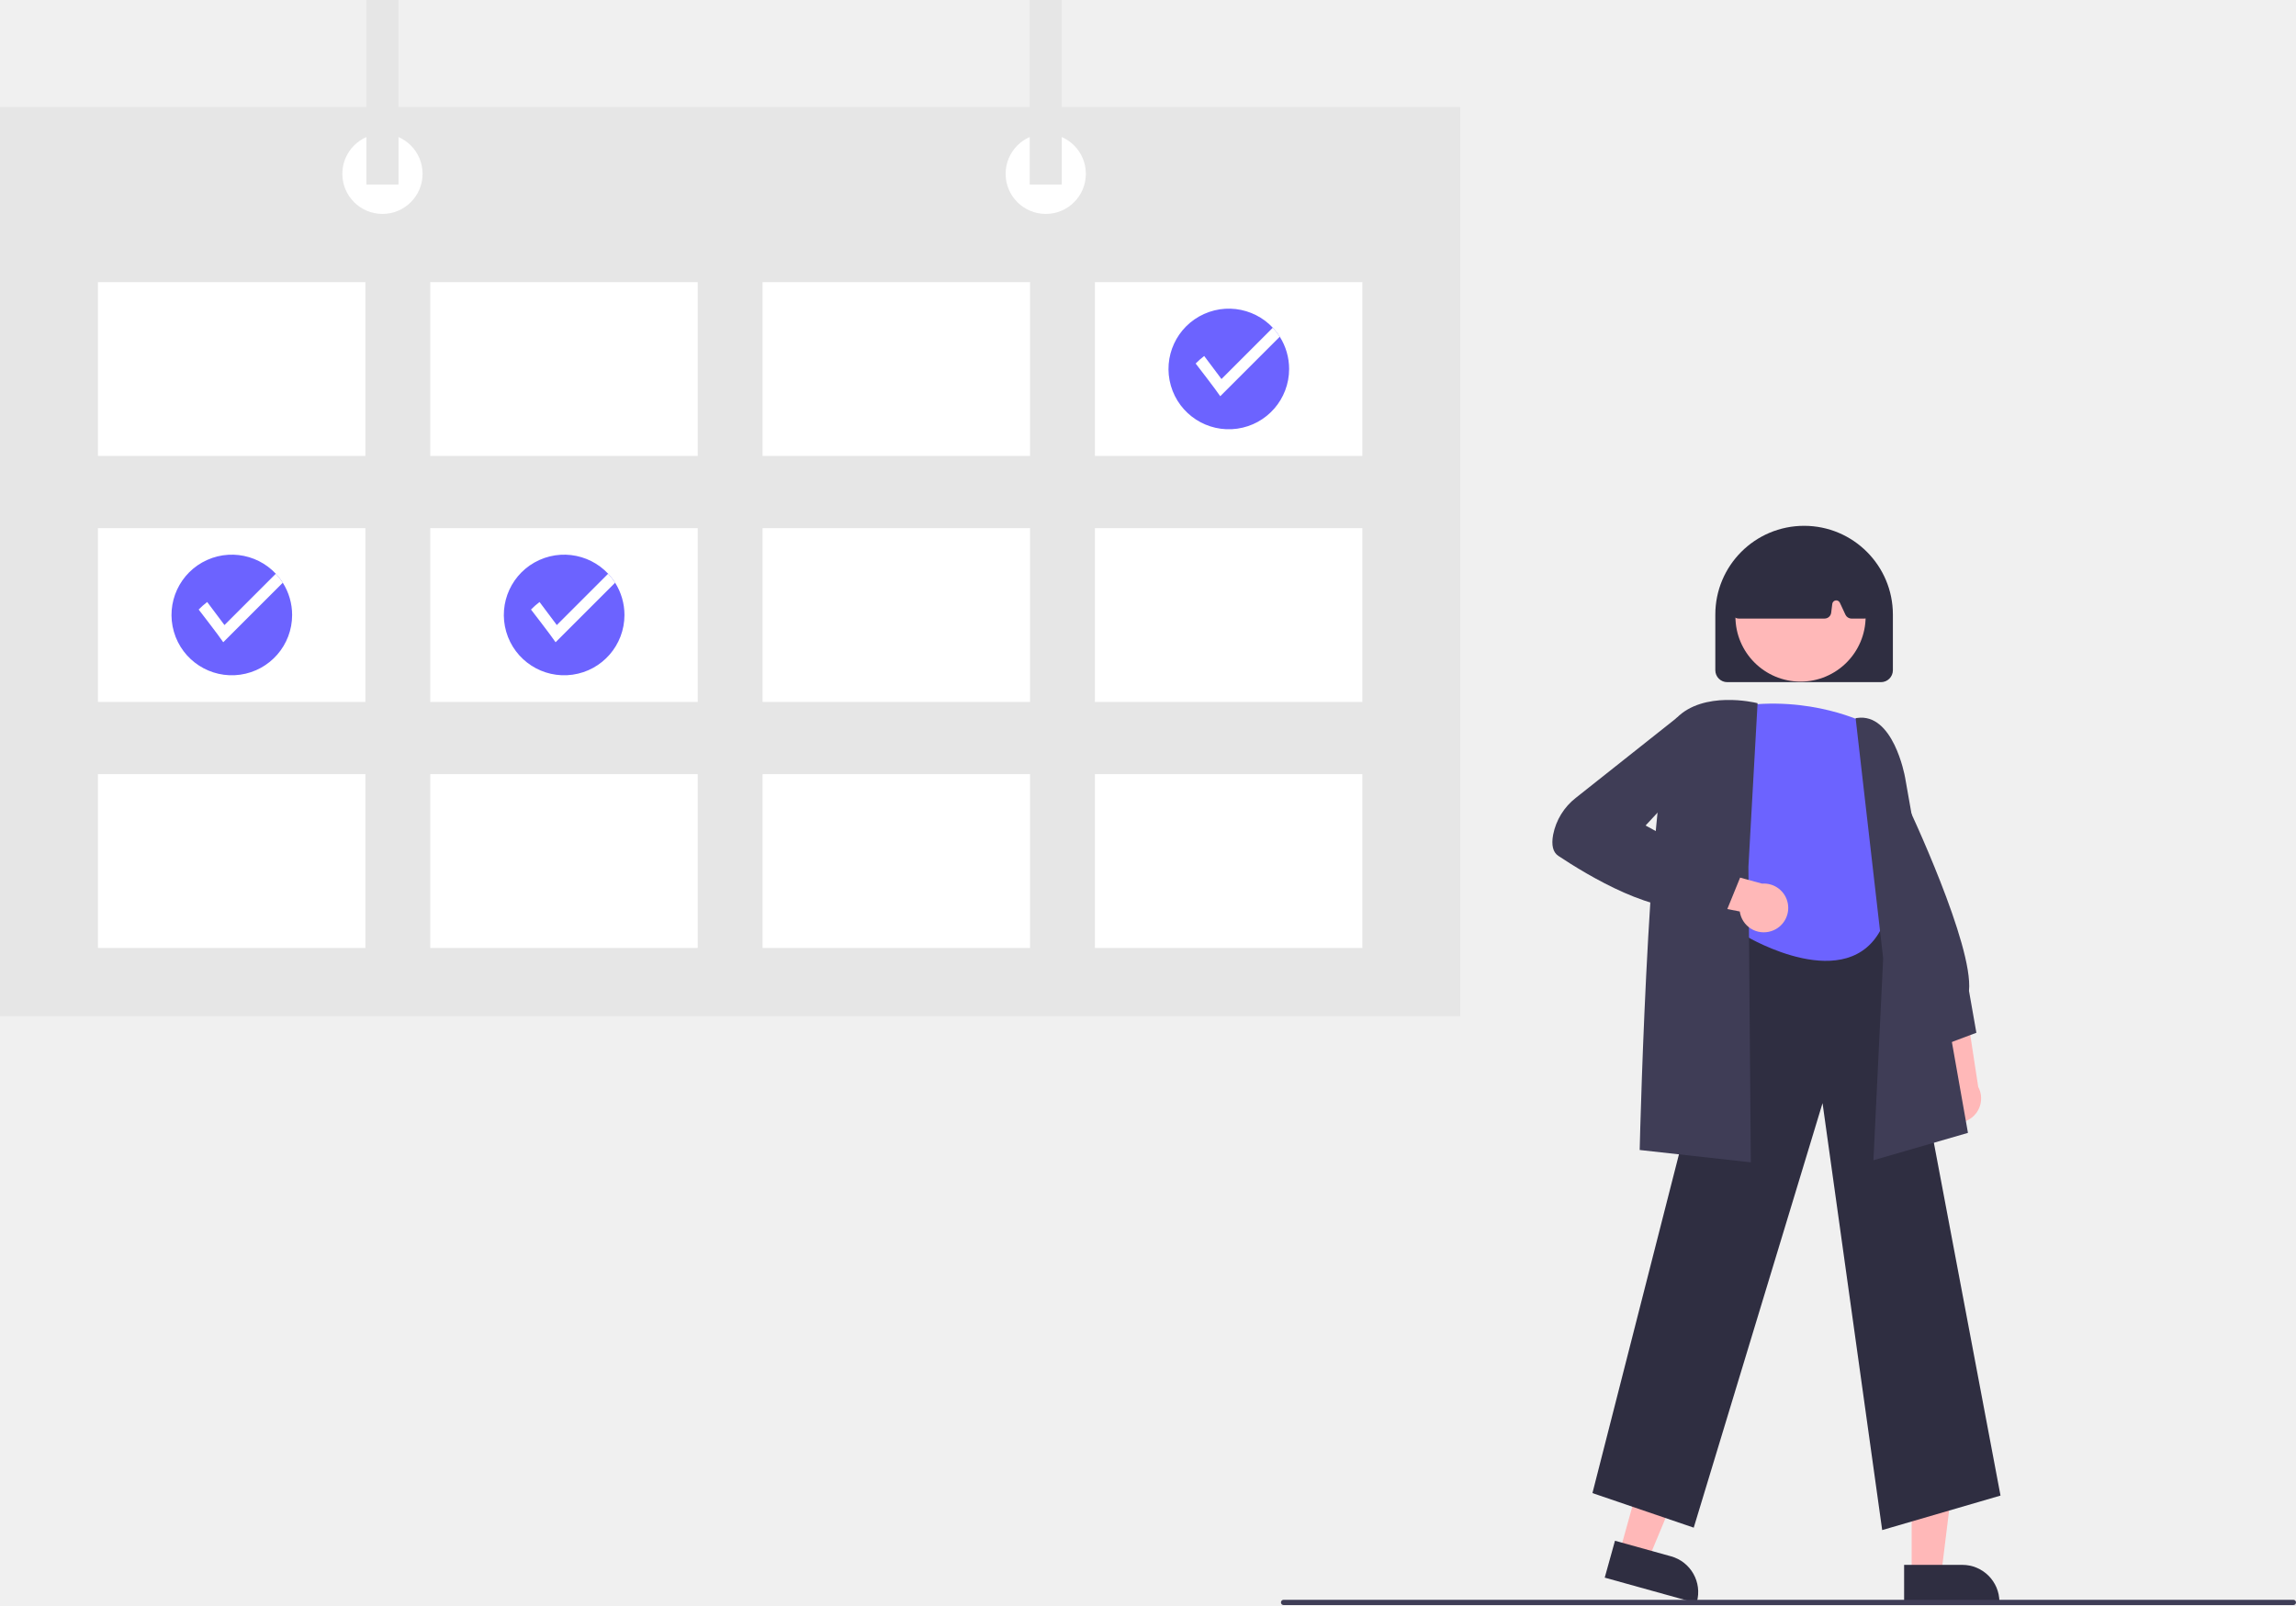
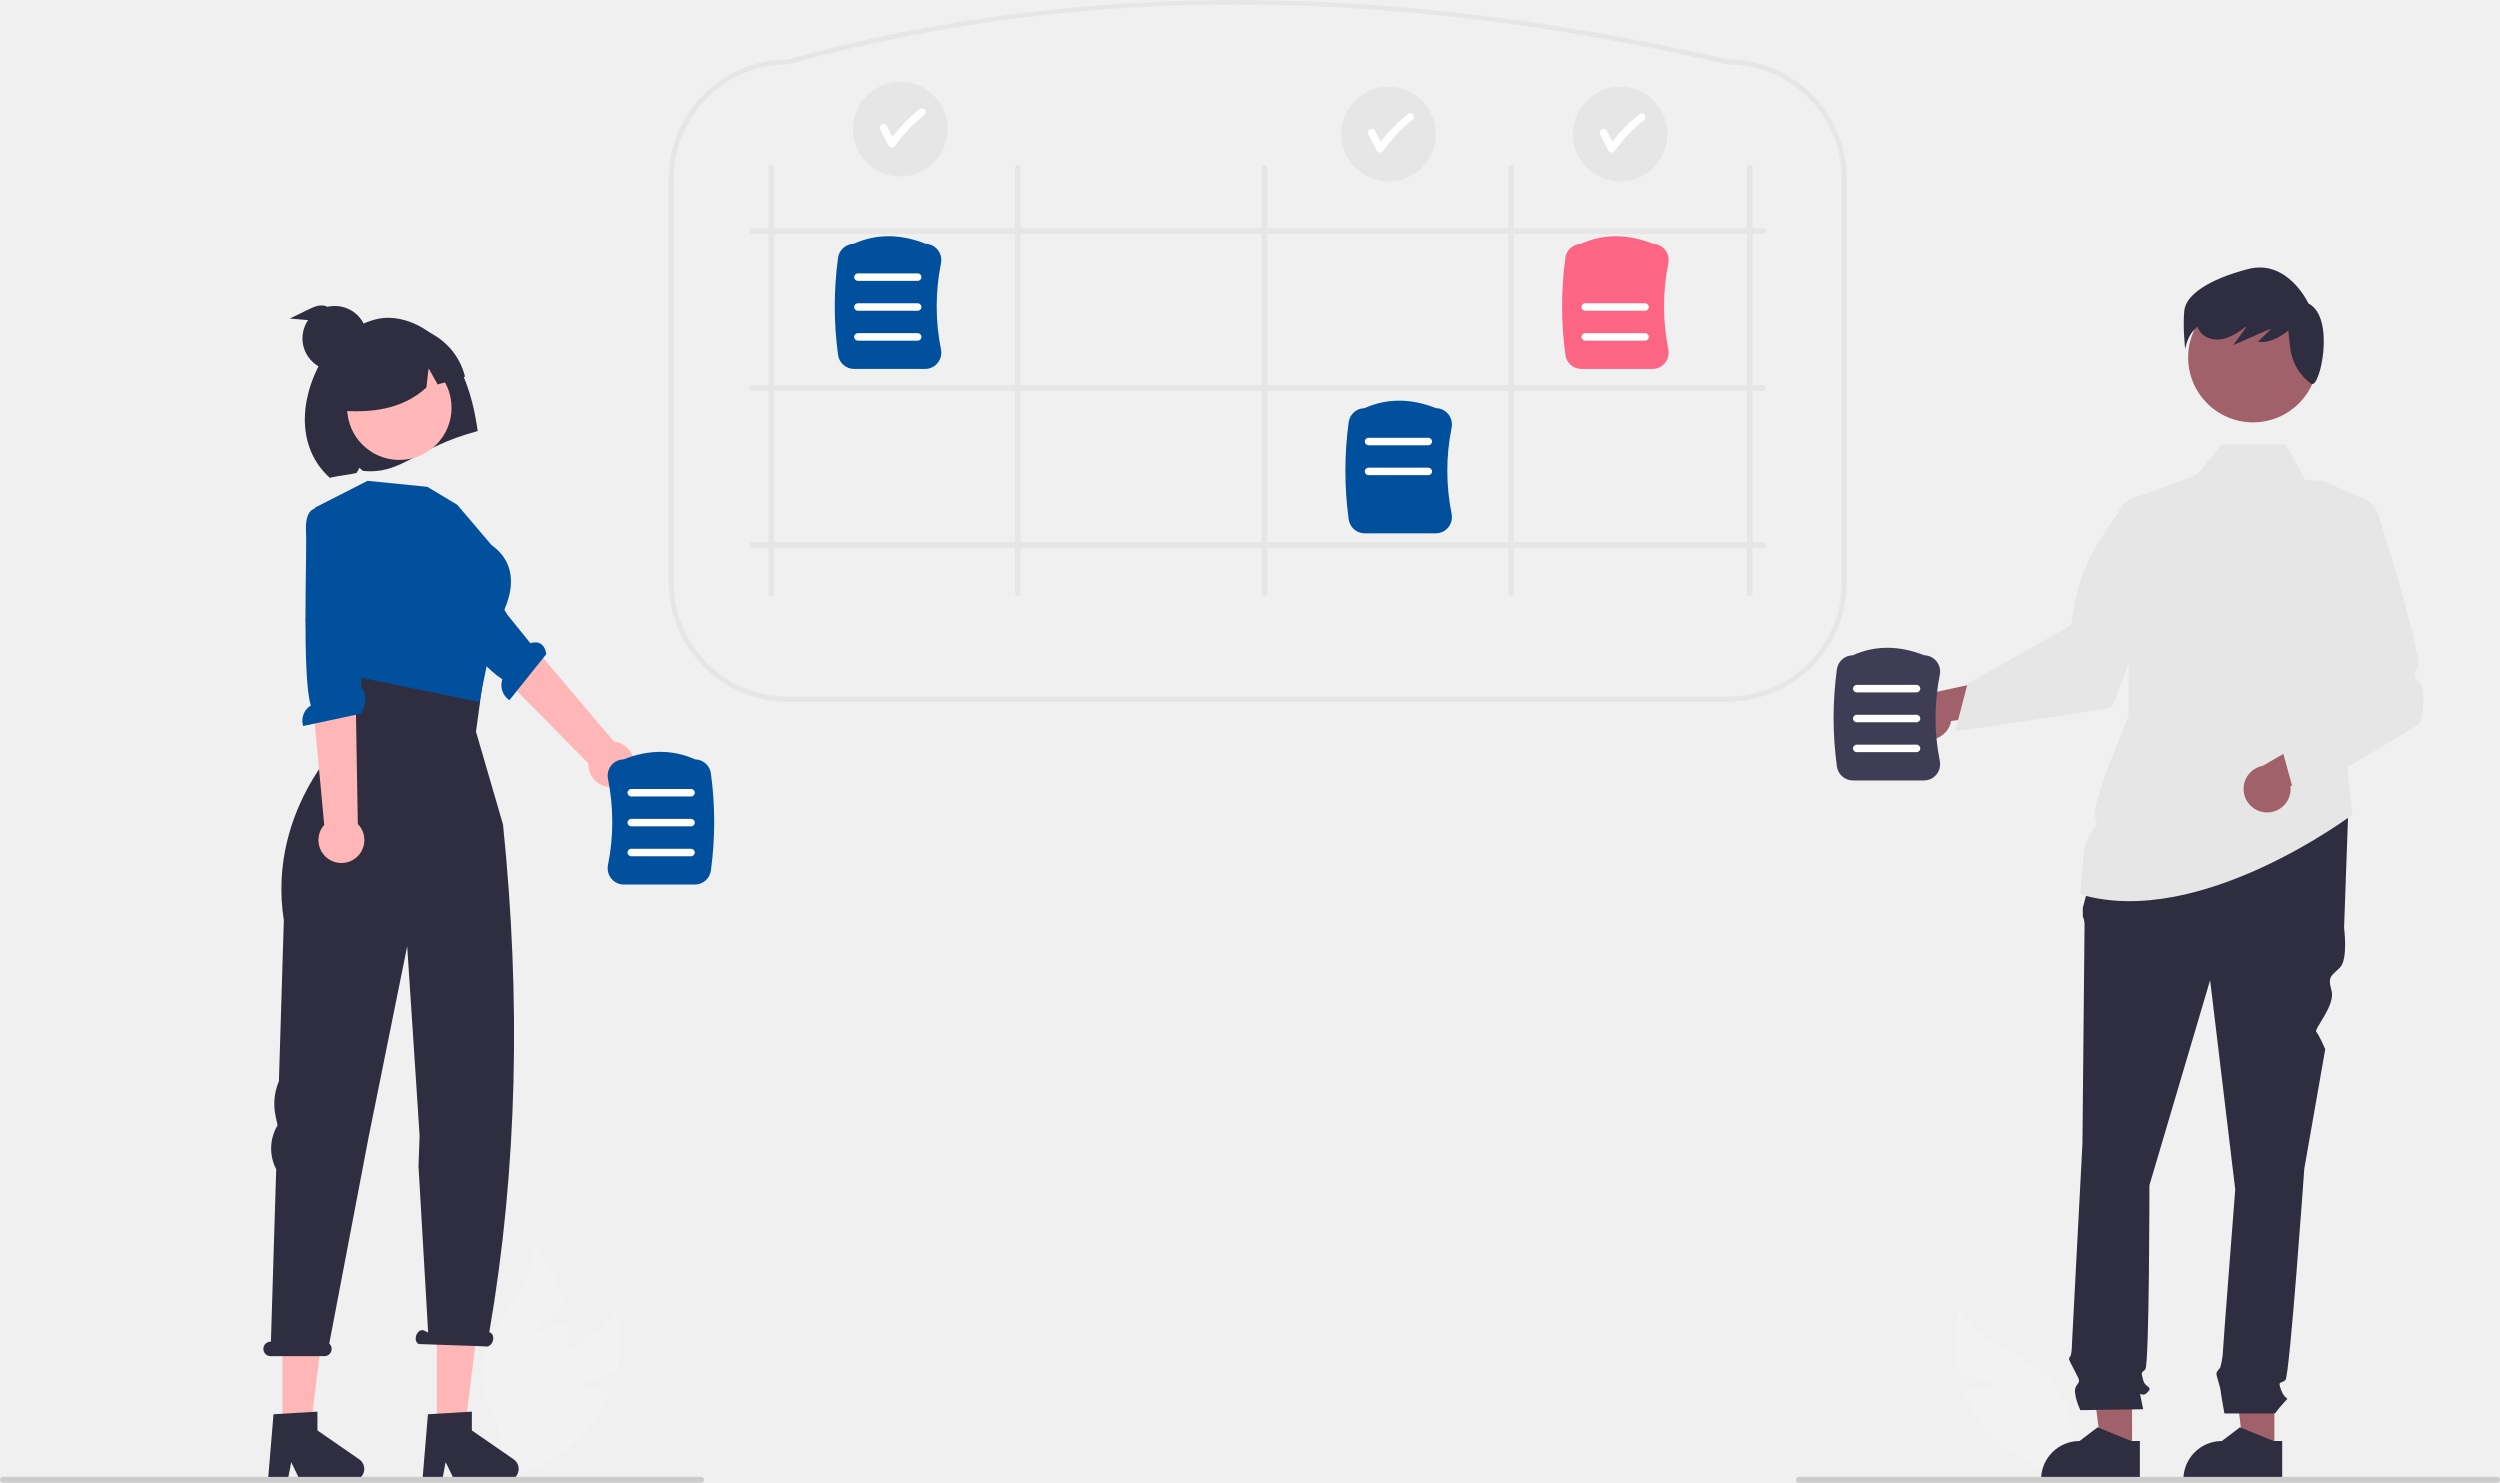
- <svg xmlns="http://www.w3.org/2000/svg" data-name="Layer 1" width="866.331" height="605.74" viewBox="0 0 866.331 605.74">
-   <path d="M898.303,567.789a9.146,9.146,0,0,1,1.931-13.891l-7.252-31.682,15.819,5.918,4.461,29.178a9.195,9.195,0,0,1-14.959,10.476Z" transform="translate(-166.8347 -147.13)" fill="#ffb8b8" />
-   <path d="M897.209,542.644l-13.906-26.885,1.881-67.697.894,1.883c1.041,2.193,25.44,53.846,23.7,71.138l2.789,15.802Z" transform="translate(-166.8347 -147.13)" fill="#3f3d56" />
-   <polygon points="721.307 594.201 732.458 594.201 737.762 551.192 721.305 551.193 721.307 594.201" fill="#ffb8b8" />
-   <path d="M885.298,737.691l21.959-.001h.002a13.994,13.994,0,0,1,13.994,13.994v.455l-35.954.002Z" transform="translate(-166.8347 -147.13)" fill="#2f2e41" />
-   <polygon points="611.134 585.727 621.877 588.714 638.511 548.699 622.655 544.29 611.134 585.727" fill="#ffb8b8" />
-   <path d="M776.204,728.588,797.36,734.47l.001 0a13.994,13.994,0,0,1,9.733,17.231l-.122.438-34.64-9.631Z" transform="translate(-166.8347 -147.13)" fill="#2f2e41" />
-   <path d="M877.024,724.564l-22.504-161.126L805.916,723.653l-38.217-13.05,54.775-214.533.36-.025,57.381-3.991,41.457,219.488Z" transform="translate(-166.8347 -147.13)" fill="#2f2e41" />
-   <path d="M871.073,420.145s-20.919-10.914-49.114-6.367c0,0-15.007,36.205,0,50.618l4.093,36.241s38.2,22.738,50.933-3.638l-1.819-30.014s9.095-14.395,1.819-24.933A34.821,34.821,0,0,1,871.073,420.145Z" transform="translate(-166.8347 -147.13)" fill="#6c63ff" />
-   <path d="M873.723,584.987l3.672-76.188-10.391-90.634.477-.072c13.631-2.055,18.003,21.428,18.182,22.428l23.726,134.142Z" transform="translate(-166.8347 -147.13)" fill="#3f3d56" />
-   <path d="M827.466,585.781l-41.943-4.66.011-.458c.149-6.209,3.759-152.204,13.875-162.544,10.176-10.401,29.377-5.901,30.19-5.703l.405.098-3.451,61.776Z" transform="translate(-166.8347 -147.13)" fill="#3f3d56" />
-   <path d="M835.191,498.523a9.146,9.146,0,0,1-11.907-7.409l-31.895-6.249,11.835-12.049,28.473,7.781a9.195,9.195,0,0,1,3.493,17.925Z" transform="translate(-166.8347 -147.13)" fill="#ffb8b8" />
-   <path d="M818.171,491.209,807.779,488.975c-15.342,4.614-42.122-11.63-52.946-18.845-2.037-1.357-2.697-4.047-1.964-7.994a23.31,23.31,0,0,1,8.567-13.915l38.12-30.225,9.622-1.609,2.858,16.195L787.748,458.668l35.752,19.46Z" transform="translate(-166.8347 -147.13)" fill="#3f3d56" />
-   <path d="M814.061,400.068v-21a33.5,33.5,0,1,1,67,0v21a4.505,4.505,0,0,1-4.5,4.5h-58A4.505,4.505,0,0,1,814.061,400.068Z" transform="translate(-166.8347 -147.13)" fill="#2f2e41" />
-   <circle cx="679.38" cy="232.671" r="24.561" fill="#ffb8b8" />
-   <path d="M820.979,379.706a2.5,2.5,0,0,1-.585-1.993l2.909-20.26a2.504,2.504,0,0,1,1.415-1.919c14.85-6.95,29.91-6.959,44.76-.026a2.519,2.519,0,0,1,1.429,2.036L872.849,377.83a2.5,2.5,0,0,1-2.489,2.738h-4.926a2.51,2.51,0,0,1-2.265-1.442l-2.126-4.555a1.5,1.5,0,0,0-2.848.448l-.42,3.358a2.504,2.504,0,0,1-2.481,2.19H822.869A2.5,2.5,0,0,1,820.979,379.706Z" transform="translate(-166.8347 -147.13)" fill="#2f2e41" />
-   <rect y="40.366" width="551" height="343.114" fill="#e6e6e6" />
-   <rect x="36.949" y="106.466" width="100.916" height="65.595" fill="#fff" />
-   <rect x="162.344" y="106.466" width="100.916" height="65.595" fill="#fff" />
-   <rect x="287.74" y="106.466" width="100.916" height="65.595" fill="#fff" />
-   <rect x="413.135" y="106.466" width="100.916" height="65.595" fill="#fff" />
-   <rect x="36.949" y="199.309" width="100.916" height="65.595" fill="#fff" />
-   <rect x="162.344" y="199.309" width="100.916" height="65.595" fill="#fff" />
-   <rect x="287.74" y="199.309" width="100.916" height="65.595" fill="#fff" />
-   <rect x="413.135" y="199.309" width="100.916" height="65.595" fill="#fff" />
-   <rect x="36.949" y="292.151" width="100.916" height="65.595" fill="#fff" />
-   <rect x="162.344" y="292.151" width="100.916" height="65.595" fill="#fff" />
-   <rect x="287.74" y="292.151" width="100.916" height="65.595" fill="#fff" />
-   <rect x="413.135" y="292.151" width="100.916" height="65.595" fill="#fff" />
-   <circle cx="144.31" cy="65.595" r="15.137" fill="#fff" />
-   <circle cx="394.581" cy="65.595" r="15.137" fill="#fff" />
-   <rect x="138.255" width="12.11" height="69.632" fill="#e6e6e6" />
-   <rect x="388.526" width="12.11" height="69.632" fill="#e6e6e6" />
-   <path d="M653.249,286.394a22.757,22.757,0,1,1-3.527-12.19A22.757,22.757,0,0,1,653.249,286.394Z" transform="translate(-166.8347 -147.13)" fill="#6c63ff" />
-   <path d="M649.722,274.203l-22.464,22.46c-1.412-2.186-9.278-12.344-9.278-12.344A31.827,31.827,0,0,1,621.2,281.477l6.523,8.697,19.369-19.369A22.727,22.727,0,0,1,649.722,274.203Z" transform="translate(-166.8347 -147.13)" fill="#fff" />
-   <path d="M402.458,379.236a22.757,22.757,0,1,1-3.527-12.19A22.757,22.757,0,0,1,402.458,379.236Z" transform="translate(-166.8347 -147.13)" fill="#6c63ff" />
-   <path d="M398.931,367.046l-22.464,22.46c-1.412-2.186-9.278-12.344-9.278-12.344a31.827,31.827,0,0,1,3.22-2.842l6.523,8.697,19.369-19.369A22.726,22.726,0,0,1,398.931,367.046Z" transform="translate(-166.8347 -147.13)" fill="#fff" />
-   <path d="M277.062,379.236a22.757,22.757,0,1,1-3.527-12.19A22.757,22.757,0,0,1,277.062,379.236Z" transform="translate(-166.8347 -147.13)" fill="#6c63ff" />
-   <path d="M273.535,367.046l-22.464,22.46c-1.412-2.186-9.278-12.344-9.278-12.344a31.827,31.827,0,0,1,3.22-2.842l6.523,8.697,19.369-19.369A22.727,22.727,0,0,1,273.535,367.046Z" transform="translate(-166.8347 -147.13)" fill="#fff" />
-   <path d="M1032.165,752.87h-381a1,1,0,0,1,0-2h381a1,1,0,0,1,0,2Z" transform="translate(-166.8347 -147.13)" fill="#3f3d56" />
+ <svg xmlns="http://www.w3.org/2000/svg" data-name="Layer 1" width="1003.67" height="595.292" viewBox="0 0 1003.67 595.292">
+   <path d="M329.481,708.625l16.119-5.113a54.561,54.561,0,0,0-.388-26.249c-6.476,14.399-25.475,17.926-36.3,29.419a32.819,32.819,0,0,0-8.395,27.179l-3.391,11.504a54.994,54.994,0,0,0,40.024-22.767,53.121,53.121,0,0,0,6.224-11.783C336.5,710.127,329.481,708.625,329.481,708.625Z" transform="translate(-98.16498 -152.354)" fill="#f2f2f2" />
+   <path d="M900.707,708.625l-16.119-5.113a54.561,54.561,0,0,1,.388-26.249c6.476,14.399,25.475,17.926,36.3,29.419a32.819,32.819,0,0,1,8.395,27.179l3.391,11.504a54.994,54.994,0,0,1-40.024-22.767,53.121,53.121,0,0,1-6.224-11.783C893.689,710.127,900.707,708.625,900.707,708.625Z" transform="translate(-98.16498 -152.354)" fill="#f2f2f2" />
+   <path d="M312.257,687.353l12.147-11.765a54.561,54.561,0,0,0-12.054-23.321c.625,15.775-14.806,27.406-19.369,42.52a32.819,32.819,0,0,0,4.607,28.071l2.095,11.809a54.994,54.994,0,0,0,25.669-38.228,53.121,53.121,0,0,0,.316-13.323C319.209,685.566,312.257,687.353,312.257,687.353Z" transform="translate(-98.16498 -152.354)" fill="#f2f2f2" />
+   <path d="M344.731,468.304a9.157,9.157,0,0,1-10.365-9.473L275.819,399.427l16.344-11.379,52.411,61.97a9.207,9.207,0,0,1,.158,18.285Z" transform="translate(-98.16498 -152.354)" fill="#ffb6b6" />
+   <path d="M257.807,373.732s-4.149,2.487,2.757,10.06c5.529,6.063,29.657,35.214,39.287,41.3a7.194,7.194,0,0,0,2.827,8.354l14.807-18.478c-.846-5.298-4.418-5.027-6.424-4.384l-9.29-11.548-21.049-35.306-19.948,8.149Z" transform="translate(-98.16498 -152.354)" fill="#00509d" />
+   <polygon points="113.405 575.335 124.443 575.335 129.696 532.761 113.405 532.761 113.405 575.335" fill="#ffb6b6" />
+   <path d="M207.968,720.129l17.634-1.053V726.632l16.765,11.579a4.719,4.719,0,0,1-2.682,8.603H218.692l-3.619-7.473-1.413,7.473h-7.916Z" transform="translate(-98.16498 -152.354)" fill="#2f2e41" />
+   <polygon points="175.405 575.335 186.443 575.335 191.696 532.761 175.405 532.761 175.405 575.335" fill="#ffb6b6" />
+   <path d="M269.968,720.129l17.634-1.053V726.632l16.765,11.579a4.719,4.719,0,0,1-2.682,8.603H280.692l-3.619-7.473-1.413,7.473h-7.916Z" transform="translate(-98.16498 -152.354)" fill="#2f2e41" />
+   <path d="M206.808,690.976h.12l2.123-69.223a18.101,18.101,0,0,1,.238-17.105l.304-.55-.788-3.653a23.267,23.267,0,0,1,1.33-14.003L212.114,521.869c-7.075-45.851,26.642-75.754,26.642-75.754l-6.161-25.919,61-6-4.33,31.919,10.844,37.256c7.169,69.841,5.868,137.898-5.508,203.834l.31.157c1.117.385,1.596,1.932,1.07,3.455s-1.857,2.445-2.974,2.059l-26.674-.928c-1.117-.385-1.596-1.932-1.07-3.455.526-1.523,1.857-2.445,2.974-2.059l1.814.917-3.868-66.798.429-12.201-.884-13.842L261.638,532.25l-15.476,76.563-15.808,82.933a2.908,2.908,0,0,1-1.961,5.064H206.808a2.917,2.917,0,0,1,0-5.834Z" transform="translate(-98.16498 -152.354)" fill="#2f2e41" />
+   <path d="M791.75,434.067h-377.269A47.899,47.899,0,0,1,366.637,386.223v-162.168a47.898,47.898,0,0,1,47.708-47.845c58.591-16.218,120.804-24.239,184.937-23.842,61.025.378,125.818,8.4,192.583,23.842a47.9,47.9,0,0,1,47.729,47.845v162.168A47.899,47.899,0,0,1,791.75,434.067Zm-377.269-255.857A45.896,45.896,0,0,0,368.637,224.055v162.168a45.896,45.896,0,0,0,45.844,45.845h377.269a45.896,45.896,0,0,0,45.844-45.845v-162.168a45.896,45.896,0,0,0-45.844-45.845l-.226-.026c-138.159-31.97-261.404-31.974-376.776-.01Z" transform="translate(-98.16498 -152.354)" fill="#e6e6e6" style="isolation:isolate" />
+   <path d="M407.827,391.745a1.132,1.132,0,0,1-1.132-1.132V219.664a1.132,1.132,0,0,1,2.264,0v170.949A1.132,1.132,0,0,1,407.827,391.745Z" transform="translate(-98.16498 -152.354)" fill="#e6e6e6" style="isolation:isolate" />
+   <path d="M506.827,391.745a1.132,1.132,0,0,1-1.132-1.132V219.664a1.132,1.132,0,0,1,2.264,0v170.949A1.132,1.132,0,0,1,506.827,391.745Z" transform="translate(-98.16498 -152.354)" fill="#e6e6e6" style="isolation:isolate" />
+   <path d="M605.827,391.745a1.132,1.132,0,0,1-1.132-1.132V219.664a1.132,1.132,0,0,1,2.264,0v170.949A1.132,1.132,0,0,1,605.827,391.745Z" transform="translate(-98.16498 -152.354)" fill="#e6e6e6" style="isolation:isolate" />
+   <path d="M704.827,391.745a1.132,1.132,0,0,1-1.132-1.132V219.664a1.132,1.132,0,0,1,2.264,0v170.949A1.132,1.132,0,0,1,704.827,391.745Z" transform="translate(-98.16498 -152.354)" fill="#e6e6e6" style="isolation:isolate" />
+   <path d="M399.009,245.139a1.132,1.132,0,0,1,1.132-1.132H806.09a1.132,1.132,0,1,1,0,2.264H400.141A1.132,1.132,0,0,1,399.009,245.139Z" transform="translate(-98.16498 -152.354)" fill="#e6e6e6" style="isolation:isolate" />
+   <path d="M399.009,371.139a1.132,1.132,0,0,1,1.132-1.132H806.09a1.132,1.132,0,1,1,0,2.264H400.141A1.132,1.132,0,0,1,399.009,371.139Z" transform="translate(-98.16498 -152.354)" fill="#e6e6e6" style="isolation:isolate" />
+   <path d="M399.009,308.139a1.132,1.132,0,0,1,1.132-1.132H806.09a1.132,1.132,0,1,1,0,2.264H400.141A1.132,1.132,0,0,1,399.009,308.139Z" transform="translate(-98.16498 -152.354)" fill="#e6e6e6" style="isolation:isolate" />
+   <path d="M800.669,391.745a1.132,1.132,0,0,0,1.132-1.132V219.664a1.132,1.132,0,0,0-2.264,0v170.949A1.132,1.132,0,0,0,800.669,391.745Z" transform="translate(-98.16498 -152.354)" fill="#e6e6e6" style="isolation:isolate" />
+   <path d="M469.578,300.468H441.063a6.514,6.514,0,0,1-6.445-5.6,144.984,144.984,0,0,1,0-39.047,6.515,6.515,0,0,1,6.335-5.599c8.972-4.021,18.633-4.021,28.722-0a6.439,6.439,0,0,1,4.899,2.363,6.587,6.587,0,0,1,1.359,5.491,87.659,87.659,0,0,0,0,34.539,6.587,6.587,0,0,1-1.359,5.491A6.438,6.438,0,0,1,469.578,300.468Z" transform="translate(-98.16498 -152.354)" fill="#00509d" />
+   <path d="M466.591,265.109h-24a1.5,1.5,0,0,1,0-3h24a1.5,1.5,0,0,1,0,3Z" transform="translate(-98.16498 -152.354)" fill="#fff" />
+   <path d="M466.591,277.109h-24a1.5,1.5,0,0,1,0-3h24a1.5,1.5,0,0,1,0,3Z" transform="translate(-98.16498 -152.354)" fill="#fff" />
+   <path d="M466.591,289.109h-24a1.5,1.5,0,0,1,0-3h24a1.5,1.5,0,0,1,0,3Z" transform="translate(-98.16498 -152.354)" fill="#fff" />
+   <path d="M674.578,366.468H646.063a6.514,6.514,0,0,1-6.445-5.6,144.984,144.984,0,0,1,0-39.047,6.515,6.515,0,0,1,6.335-5.599c8.972-4.021,18.633-4.021,28.722-0a6.439,6.439,0,0,1,4.899,2.363,6.587,6.587,0,0,1,1.359,5.491,87.659,87.659,0,0,0,0,34.539,6.587,6.587,0,0,1-1.359,5.491A6.438,6.438,0,0,1,674.578,366.468Z" transform="translate(-98.16498 -152.354)" fill="#00509d" />
+   <path d="M671.591,331.109h-24a1.5,1.5,0,0,1,0-3h24a1.5,1.5,0,0,1,0,3Z" transform="translate(-98.16498 -152.354)" fill="#fff" />
+   <path d="M671.591,343.109h-24a1.5,1.5,0,0,1,0-3h24a1.5,1.5,0,0,1,0,3Z" transform="translate(-98.16498 -152.354)" fill="#fff" />
+   <path d="M761.578,300.468H733.063a6.514,6.514,0,0,1-6.445-5.6,144.984,144.984,0,0,1,0-39.047,6.515,6.515,0,0,1,6.335-5.599c8.972-4.021,18.633-4.021,28.722-0a6.439,6.439,0,0,1,4.899,2.363,6.587,6.587,0,0,1,1.359,5.491,87.659,87.659,0,0,0,0,34.539,6.587,6.587,0,0,1-1.359,5.491A6.438,6.438,0,0,1,761.578,300.468Z" transform="translate(-98.16498 -152.354)" fill="#fd6584" />
+   <path d="M758.591,277.109h-24a1.5,1.5,0,0,1,0-3h24a1.5,1.5,0,0,1,0,3Z" transform="translate(-98.16498 -152.354)" fill="#fff" />
+   <path d="M758.591,289.109h-24a1.5,1.5,0,0,1,0-3h24a1.5,1.5,0,0,1,0,3Z" transform="translate(-98.16498 -152.354)" fill="#fff" />
+   <path d="M280.261,296.054c-5.673-8.694-14.937-15.526-25.253-16.103-10.317-.577-22.714,8.208-27.806,17.248-9.314,16.535-9.436,35.497,3.392,46.997,1.742-.591,8.988-1.438,10.759-2.008l1.123-2.028,1.385,1.233c15.853,1.582,20.733-9.197,46.098-15.992C288.477,315.121,285.935,304.748,280.261,296.054Z" transform="translate(-98.16498 -152.354)" fill="#2f2e41" />
+   <circle cx="160.32" cy="163.686" r="20.964" fill="#ffb7b7" />
+   <path d="M281.714,354.99l-11.996-7.198L245.725,345.393l-21.206,10.799.213,32.988,13.453,34.214,52.41,10.802,6.115-30.068s15.595-20.946-1.2-32.942Z" transform="translate(-98.16498 -152.354)" fill="#00509d" />
+   <path d="M266.323,284.202a26.331,26.331,0,0,0-32.316,32.959c12.768,1.019,25.388-.173,35.337-9.206l.885-7.749,3.63,6.484q5.492-1.545,11.001-3.109A26.885,26.885,0,0,0,266.323,284.202Z" transform="translate(-98.16498 -152.354)" fill="#2f2e41" />
+   <path d="M230.363,497.421a9.157,9.157,0,0,1-2.031-13.894l-7.736-83.047,19.856,1.534,1.361,81.15a9.207,9.207,0,0,1-11.45,14.257Z" transform="translate(-98.16498 -152.354)" fill="#ffb6b6" />
+   <path d="M225.254,356.523s-4.787-.7-4.232,9.534c.444,8.194-1.666,58.697,1.939,69.504a7.194,7.194,0,0,0-3.098,8.258l23.158-4.936c2.698-4.637,2.139-9.399.178-10.17l.115-14.82,5.118-48.851-19.71-8.074Z" transform="translate(-98.16498 -152.354)" fill="#00509d" />
+   <path d="M343.614,505.105a6.587,6.587,0,0,1-1.359-5.491,87.66,87.66,0,0,0,0-34.539,6.587,6.587,0,0,1,1.359-5.491,6.439,6.439,0,0,1,4.899-2.363c10.089-4.021,19.75-4.021,28.722 0a6.515,6.515,0,0,1,6.335,5.599,144.983,144.983,0,0,1,0,39.047,6.514,6.514,0,0,1-6.445,5.6H348.611A6.438,6.438,0,0,1,343.614,505.105Z" transform="translate(-98.16498 -152.354)" fill="#00509d" />
+   <path d="M351.598,472.109h24a1.5,1.5,0,0,0,0-3h-24a1.5,1.5,0,0,0,0,3Z" transform="translate(-98.16498 -152.354)" fill="#fff" />
+   <path d="M351.598,484.109h24a1.5,1.5,0,0,0,0-3h-24a1.5,1.5,0,0,0,0,3Z" transform="translate(-98.16498 -152.354)" fill="#fff" />
+   <path d="M351.598,496.109h24a1.5,1.5,0,0,0,0-3h-24a1.5,1.5,0,0,0,0,3Z" transform="translate(-98.16498 -152.354)" fill="#fff" />
+   <polygon points="913.091 582.537 900.792 582.537 894.941 535.096 913.093 535.097 913.091 582.537" fill="#a0616a" />
+   <path d="M1014.393,746.813l-39.658-.001v-.502a15.437,15.437,0,0,1,15.436-15.436h.001l7.244-5.496,13.516,5.497,3.462 0Z" transform="translate(-98.16498 -152.354)" fill="#2f2e41" />
+   <polygon points="855.951 582.537 843.652 582.537 837.801 535.096 855.953 535.097 855.951 582.537" fill="#a0616a" />
+   <path d="M957.253,746.813l-39.658-.001v-.502a15.437,15.437,0,0,1,15.436-15.436h.001l7.244-5.496,13.516,5.497,3.462 0Z" transform="translate(-98.16498 -152.354)" fill="#2f2e41" />
+   <polygon points="922.881 278.806 906.621 328.803 855.363 327.123 871.114 278.806 922.881 278.806" fill="#2f2e41" />
+   <path d="M944.285,475.275l96.634,2.521-1.681,47.057s1.681,12.604-1.681,15.966-5.042,3.361-3.361,9.243-7.199,15.489-6.12,16.568,3.599,6.961,3.599,6.961l-8.403,47.897s-5.882,83.19-7.563,84.87-3.361,0-1.681,4.201,3.361,2.521,1.681,4.201a61.89,61.89,0,0,0-4.201,5.042h-20.316s-1.532-8.403-1.532-9.243-1.681-5.882-1.681-6.722,1.485-2.326,1.485-2.326a27.645,27.645,0,0,0,1.035-5.237c0-1.681,5.042-66.384,5.042-66.384l-10.084-84.03-24.369,82.349s0,72.266-1.681,73.946-1.681.84-.84,4.201,4.201,2.521,1.681,5.042-3.361-1.681-2.521,2.521l.84,4.201-25.209.361s-3.361-7.083-1.681-9.604,1.58-1.833-.471-5.958-2.891-4.966-2.05-5.806.84-5.31.84-5.31l4.201-80.401s.84-84.87.84-87.391a8.382,8.382,0,0,0-.698-3.78v-3.422l3.219-12.125Z" transform="translate(-98.16498 -152.354)" fill="#2f2e41" />
+   <path d="M953.108,353.012l29.41-10.924,48.737,3.361,11.285,5.266a19.527,19.527,0,0,1,10.883,21.56l-14.605,72.329,3.776,34.8s-61.337,46.288-109.234,32.003c0,0,.84-13.445,1.681-18.487s2.521-5.042,3.361-7.563,2.521,0,.84-5.042,13.445-40.334,13.445-40.334Z" transform="translate(-98.16498 -152.354)" fill="#e6e6e6" />
+   <polygon points="901.43 207.051 925.405 192.565 917.545 178.39 892.075 178.39 881.985 190.613 901.43 207.051" fill="#e6e6e6" />
+   <path d="M1007.844,478.51a9.383,9.383,0,0,0,9.857-10.481l29.983-14.592-14.908-8.833-26.187,15.211a9.434,9.434,0,0,0,1.254,18.695Z" transform="translate(-98.16498 -152.354)" fill="#a0616a" />
+   <path d="M1019.623,472.453l-5.224-19.155,28.468-37.714c-9.215-11.109-12.448-27.514-10.174-51.567a10.437,10.437,0,0,1,20.118-5.378c6.442,18.788,17.648,59.22,16.188,61.41-1.681,2.522-2.258,3.641.386,6.05,3.135,2.856,1.472,15.028.042,16.774C1068.123,444.463,1019.623,472.453,1019.623,472.453Z" transform="translate(-98.16498 -152.354)" fill="#e6e6e6" />
+   <path d="M868.912,448.759a9.383,9.383,0,0,0,12.598-6.952l33.014-4.689-11.479-12.981L873.454,430.581a9.434,9.434,0,0,0-4.542,18.178Z" transform="translate(-98.16498 -152.354)" fill="#a0616a" />
+   <path d="M883.078,445.999l5.013-19.211,41.504-23.383c3-19,4.88-25.195,18.834-44.919a10.437,10.437,0,0,1,20.123,5.358c-3.774,19.5-20.847,71.759-22.957,72.56C943.672,437.135,883.078,445.999,883.078,445.999Z" transform="translate(-98.16498 -152.354)" fill="#e6e6e6" />
+   <circle cx="904.52" cy="143.517" r="26.049" fill="#a0616a" />
+   <path d="M975.1,276.974c.692-6.23,9.691-12.46,25.612-16.613s24.228,13.844,24.228,13.844c11.076,5.538,4.5,34.957,1.038,32.188q-.052-.042-.104-.081a20.622,20.622,0,0,1-8.237-14.07l-.797-7.169c-3.646,2.794-7.756,5.16-12.167,4.456l5.399-5.316q-7.675,3.339-15.35,6.679l5.081-6.992-.24-.236a25.104,25.104,0,0,1-8.053,4.56c-3.358.962-7.381.442-9.681-2.187a7.142,7.142,0,0,1-1.376-2.476c-4.177,2.861-5.008,8.987-5.008,8.987S974.408,283.204,975.1,276.974Z" transform="translate(-98.16498 -152.354)" fill="#2f2e41" />
+   <path d="M870.578,465.677H842.063a6.514,6.514,0,0,1-6.445-5.6,144.984,144.984,0,0,1,0-39.047,6.515,6.515,0,0,1,6.335-5.599c8.972-4.021,18.633-4.021,28.722-0a6.439,6.439,0,0,1,4.899,2.363,6.587,6.587,0,0,1,1.359,5.491,87.659,87.659,0,0,0,0,34.539,6.587,6.587,0,0,1-1.359,5.491A6.438,6.438,0,0,1,870.578,465.677Z" transform="translate(-98.16498 -152.354)" fill="#3f3d56" />
+   <path d="M867.591,430.318h-24a1.5,1.5,0,0,1,0-3h24a1.5,1.5,0,0,1,0,3Z" transform="translate(-98.16498 -152.354)" fill="#fff" />
+   <path d="M867.591,442.318h-24a1.5,1.5,0,0,1,0-3h24a1.5,1.5,0,0,1,0,3Z" transform="translate(-98.16498 -152.354)" fill="#fff" />
+   <path d="M867.591,454.318h-24a1.5,1.5,0,0,1,0-3h24a1.5,1.5,0,0,1,0,3Z" transform="translate(-98.16498 -152.354)" fill="#fff" />
+   <circle cx="650.43" cy="53.842" r="19" fill="#e6e6e6" />
+   <path d="M758.348,198.278a1.537,1.537,0,0,0-2.121,0,62.934,62.934,0,0,0-10.782,11.013q-1.152-2.23-2.305-4.459c-.887-1.716-3.476-.2-2.59,1.514q1.685,3.261,3.371,6.522a1.518,1.518,0,0,0,2.59,0A60.749,60.749,0,0,1,758.348,200.399,1.509,1.509,0,0,0,758.348,198.278Z" transform="translate(-98.16498 -152.354)" fill="#fff" />
+   <circle cx="557.43" cy="53.842" r="19" fill="#e6e6e6" />
+   <path d="M665.348,198.278a1.537,1.537,0,0,0-2.121,0,62.934,62.934,0,0,0-10.782,11.013q-1.152-2.23-2.305-4.459c-.887-1.716-3.476-.2-2.59,1.514q1.685,3.261,3.371,6.522a1.518,1.518,0,0,0,2.59,0A60.749,60.749,0,0,1,665.348,200.399,1.509,1.509,0,0,0,665.348,198.278Z" transform="translate(-98.16498 -152.354)" fill="#fff" />
+   <circle cx="361.43" cy="51.842" r="19" fill="#e6e6e6" />
+   <path d="M469.348,196.278a1.537,1.537,0,0,0-2.121,0,62.934,62.934,0,0,0-10.782,11.013q-1.152-2.23-2.305-4.459c-.887-1.716-3.476-.2-2.59,1.514q1.685,3.261,3.371,6.522a1.518,1.518,0,0,0,2.59,0A60.749,60.749,0,0,1,469.348,198.399,1.509,1.509,0,0,0,469.348,196.278Z" transform="translate(-98.16498 -152.354)" fill="#fff" />
+   <circle cx="134.43" cy="135.842" r="13" fill="#2f2e41" />
+   <path d="M380.835,746.456a1.186,1.186,0,0,1-1.19,1.19H99.355a1.19,1.19,0,1,1,0-2.38h280.29A1.187,1.187,0,0,1,380.835,746.456Z" transform="translate(-98.16498 -152.354)" fill="#ccc" />
+   <path d="M1101.835,746.456a1.186,1.186,0,0,1-1.19,1.19H820.355a1.19,1.19,0,1,1,0-2.38h280.29A1.187,1.187,0,0,1,1101.835,746.456Z" transform="translate(-98.16498 -152.354)" fill="#ccc" />
+   <path d="M228.679,275.157c-2.25-.626-4.591.422-6.691,1.444l-7.471,3.636q7.758.681,15.516,1.361l.571-1.075C232.395,279.022,230.93,275.783,228.679,275.157Z" transform="translate(-98.16498 -152.354)" fill="#2f2e41" />
</svg>
